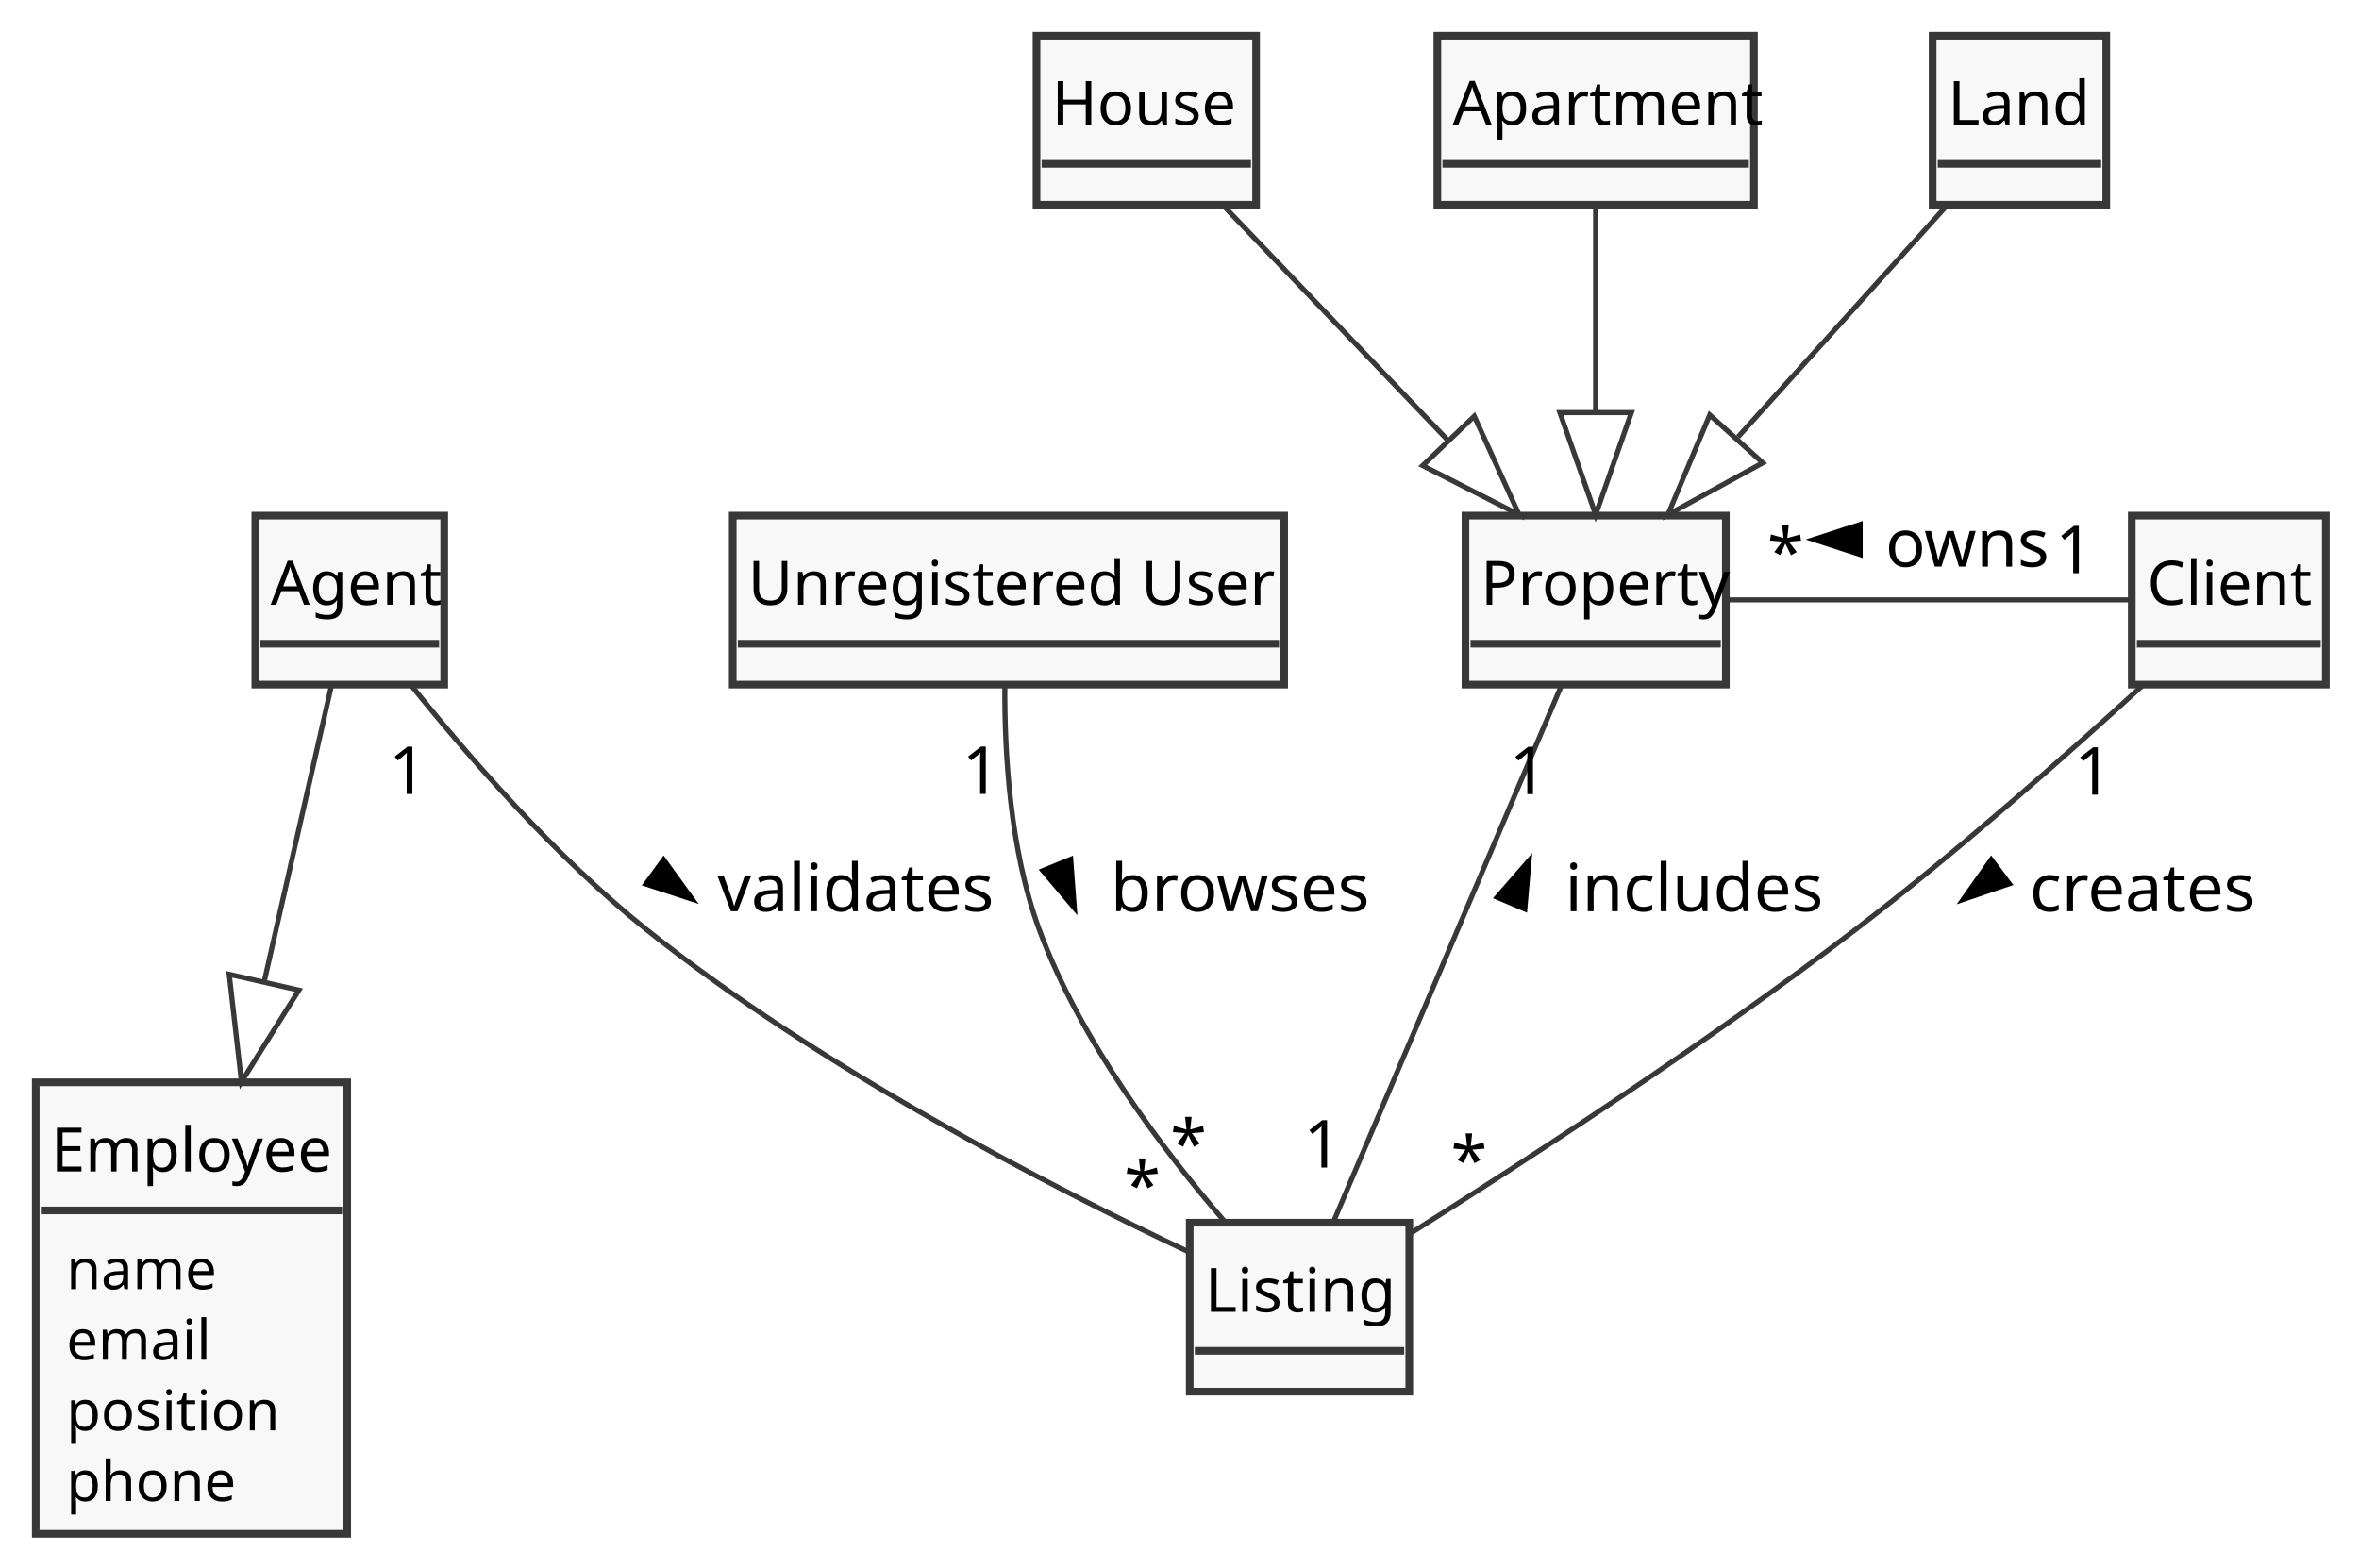
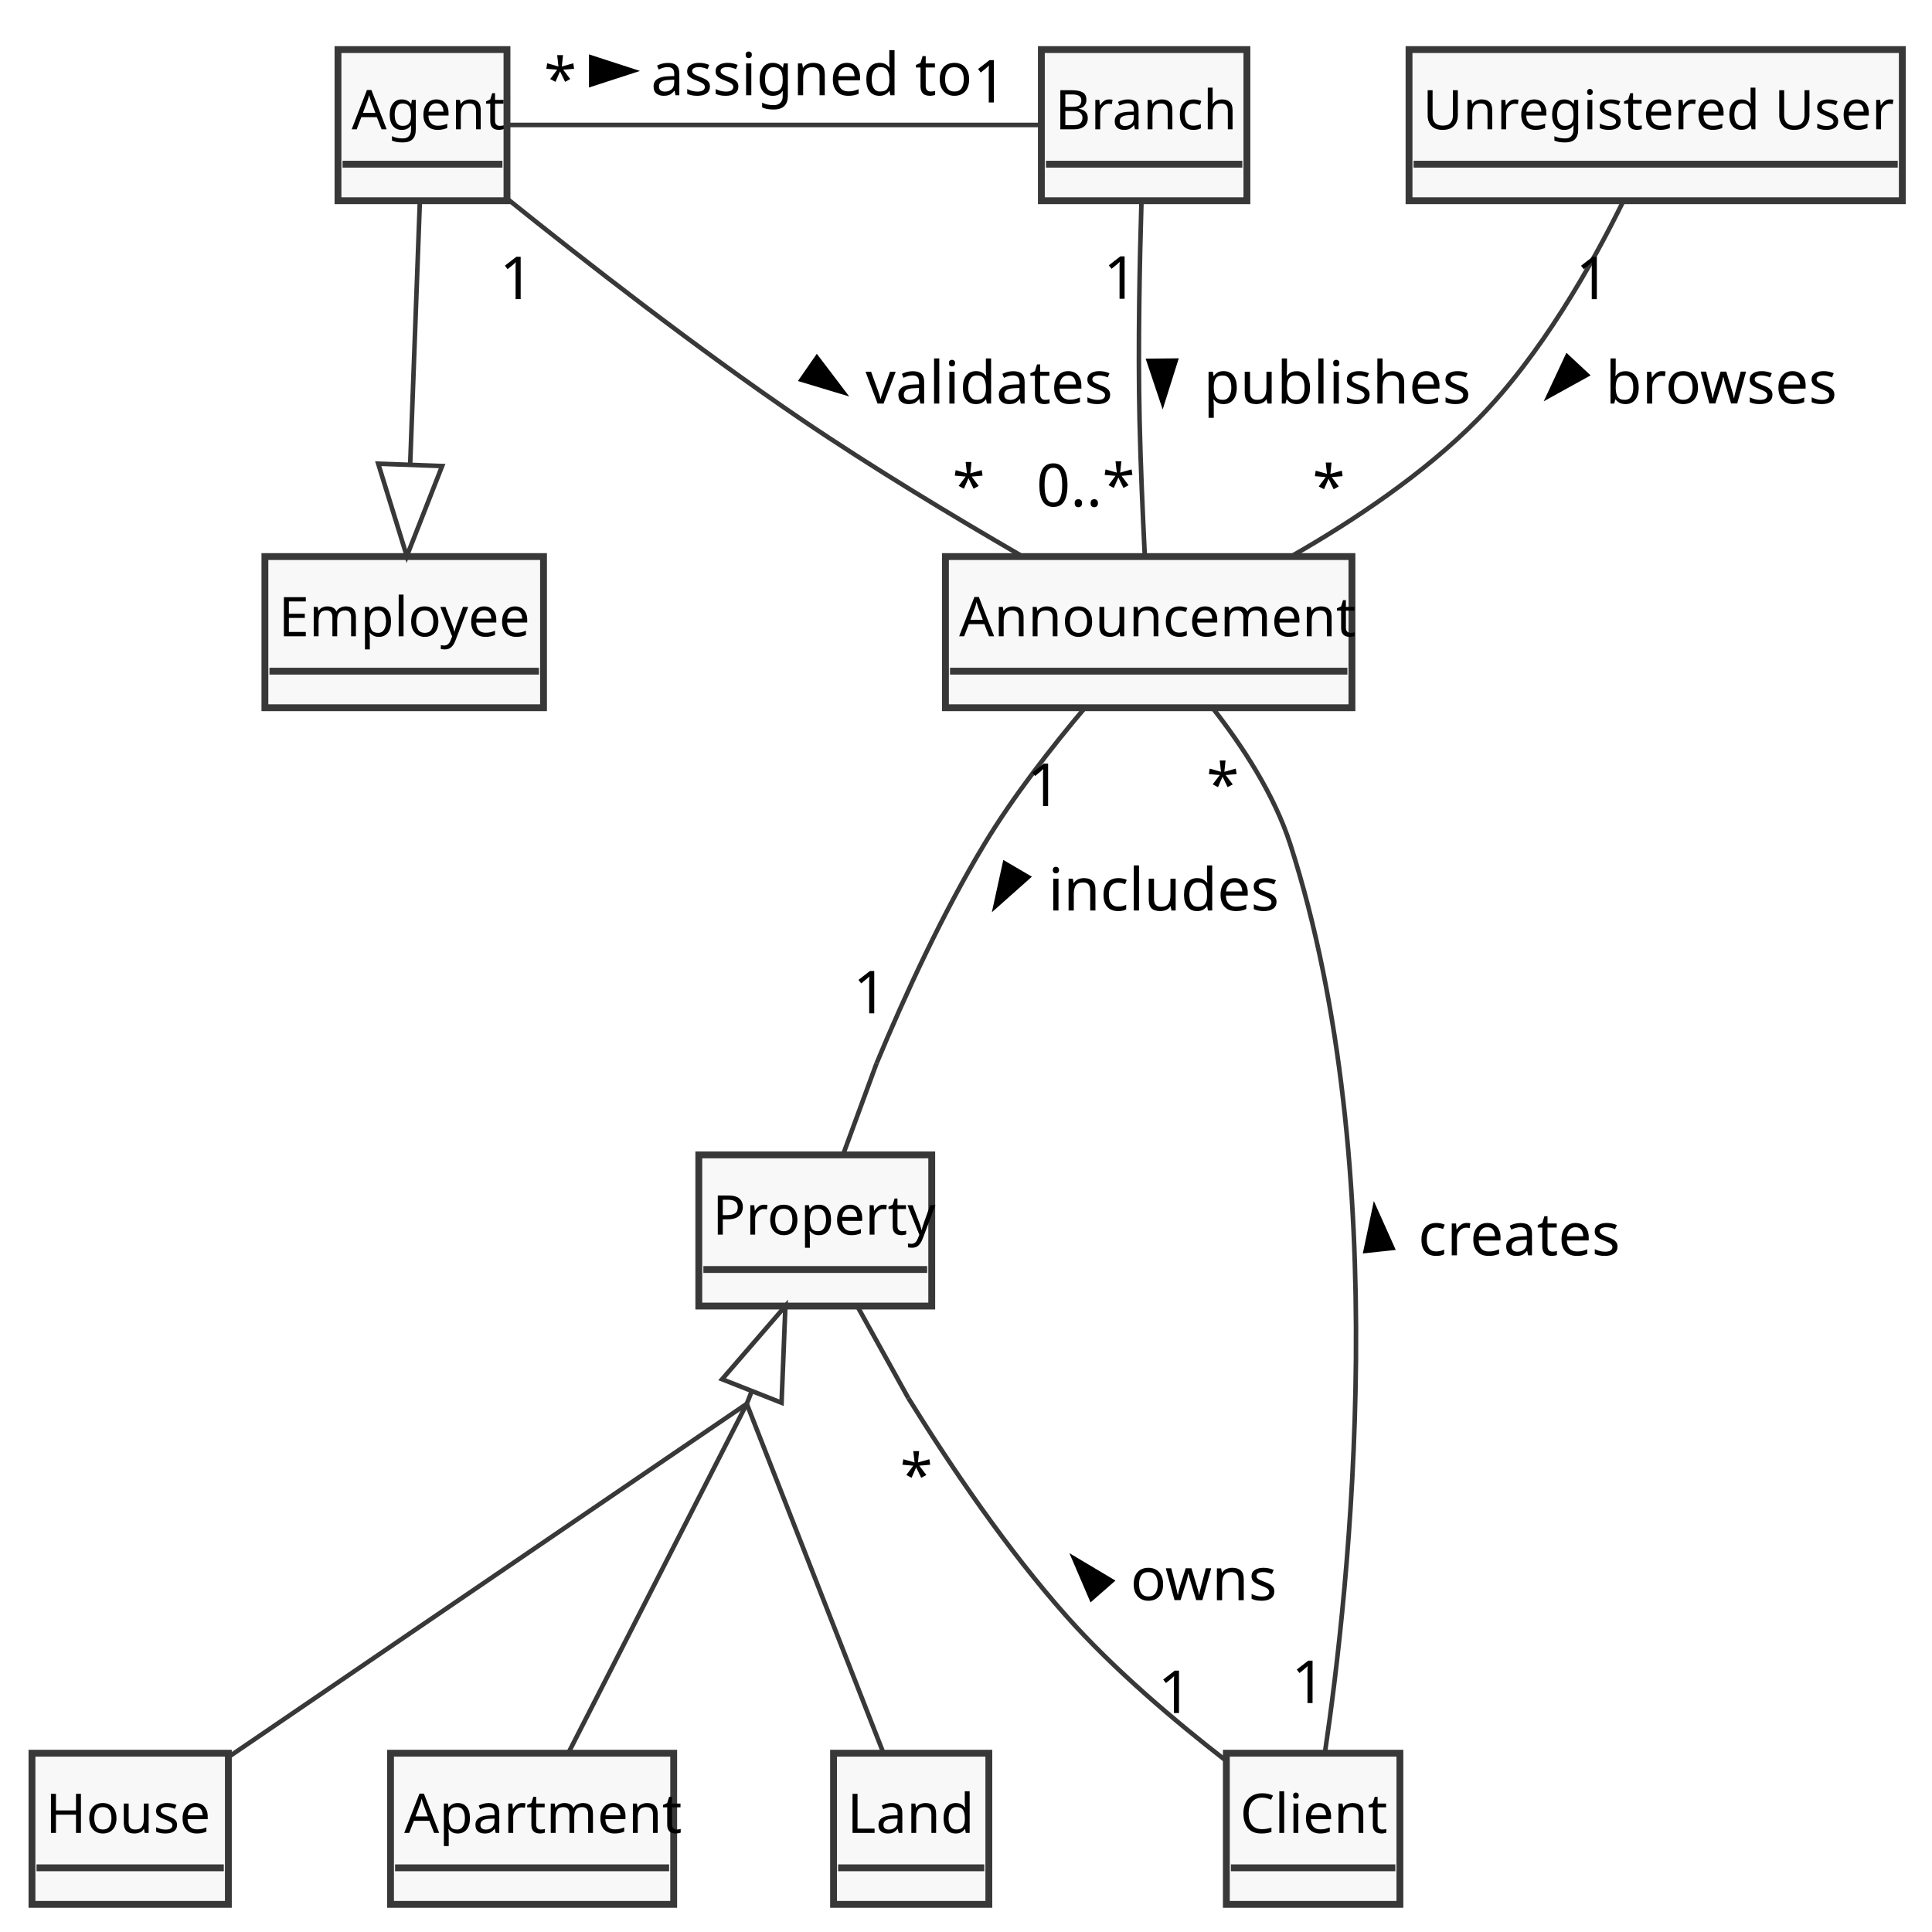
- <svg xmlns="http://www.w3.org/2000/svg" contentScriptType="application/ecmascript" contentStyleType="text/css" height="307px" preserveAspectRatio="none" style="width:462px;height:307px;background:#FFFFFF;" version="1.1" viewBox="0 0 462 307" width="462px" zoomAndPan="magnify">
+ <svg xmlns="http://www.w3.org/2000/svg" contentScriptType="application/ecmascript" contentStyleType="text/css" height="423px" preserveAspectRatio="none" style="width:423px;height:423px;background:#FFFFFF;" version="1.1" viewBox="0 0 423 423" width="423px" zoomAndPan="magnify">
  <defs />
  <g>
-     <rect codeLine="19" fill="#F8F8F8" height="88.438" id="Employee" style="stroke:#383838;stroke-width:1.5;" width="61" x="7" y="212" />
-     <text fill="#000000" font-family="sans-serif" font-size="12" lengthAdjust="spacing" textLength="55" x="10" y="229.457">Employee</text>
-     <line style="stroke:#383838;stroke-width:1.5;" x1="8" x2="67" y1="237.094" y2="237.094" />
-     <text fill="#000000" font-family="sans-serif" font-size="11" lengthAdjust="spacing" textLength="26" x="13" y="252.513">name</text>
-     <text fill="#000000" font-family="sans-serif" font-size="11" lengthAdjust="spacing" textLength="24" x="13" y="266.349">email</text>
-     <text fill="#000000" font-family="sans-serif" font-size="11" lengthAdjust="spacing" textLength="37" x="13" y="280.185">position</text>
-     <text fill="#000000" font-family="sans-serif" font-size="11" lengthAdjust="spacing" textLength="30" x="13" y="294.021">phone</text>
-     <rect fill="#F8F8F8" height="33.094" id="House" style="stroke:#383838;stroke-width:1.5;" width="43" x="203" y="7" />
-     <text fill="#000000" font-family="sans-serif" font-size="12" lengthAdjust="spacing" textLength="37" x="206" y="24.457">House</text>
-     <line style="stroke:#383838;stroke-width:1.5;" x1="204" x2="245" y1="32.094" y2="32.094" />
-     <rect fill="#F8F8F8" height="33.094" id="Property" style="stroke:#383838;stroke-width:1.5;" width="51" x="287" y="101" />
-     <text fill="#000000" font-family="sans-serif" font-size="12" lengthAdjust="spacing" textLength="45" x="290" y="118.457">Property</text>
-     <line style="stroke:#383838;stroke-width:1.5;" x1="288" x2="337" y1="126.094" y2="126.094" />
-     <rect fill="#F8F8F8" height="33.094" id="Apartment" style="stroke:#383838;stroke-width:1.5;" width="62" x="281.5" y="7" />
-     <text fill="#000000" font-family="sans-serif" font-size="12" lengthAdjust="spacing" textLength="56" x="284.5" y="24.457">Apartment</text>
-     <line style="stroke:#383838;stroke-width:1.5;" x1="282.5" x2="342.5" y1="32.094" y2="32.094" />
-     <rect fill="#F8F8F8" height="33.094" id="Land" style="stroke:#383838;stroke-width:1.5;" width="34" x="378.5" y="7" />
-     <text fill="#000000" font-family="sans-serif" font-size="12" lengthAdjust="spacing" textLength="28" x="381.5" y="24.457">Land</text>
-     <line style="stroke:#383838;stroke-width:1.5;" x1="379.5" x2="411.5" y1="32.094" y2="32.094" />
-     <rect fill="#F8F8F8" height="33.094" id="Listing" style="stroke:#383838;stroke-width:1.5;" width="43" x="233" y="239.5" />
-     <text fill="#000000" font-family="sans-serif" font-size="12" lengthAdjust="spacing" textLength="37" x="236" y="256.957">Listing</text>
-     <line style="stroke:#383838;stroke-width:1.5;" x1="234" x2="275" y1="264.594" y2="264.594" />
-     <rect fill="#F8F8F8" height="33.094" id="Agent" style="stroke:#383838;stroke-width:1.5;" width="37" x="50" y="101" />
-     <text fill="#000000" font-family="sans-serif" font-size="12" lengthAdjust="spacing" textLength="31" x="53" y="118.457">Agent</text>
-     <line style="stroke:#383838;stroke-width:1.5;" x1="51" x2="86" y1="126.094" y2="126.094" />
-     <rect fill="#F8F8F8" height="33.094" id="Client" style="stroke:#383838;stroke-width:1.5;" width="38" x="417.5" y="101" />
-     <text fill="#000000" font-family="sans-serif" font-size="12" lengthAdjust="spacing" textLength="32" x="420.5" y="118.457">Client</text>
-     <line style="stroke:#383838;stroke-width:1.5;" x1="418.5" x2="454.5" y1="126.094" y2="126.094" />
-     <rect fill="#F8F8F8" height="33.094" id="Unregistered User" style="stroke:#383838;stroke-width:1.5;" width="108" x="143.5" y="101" />
-     <text fill="#000000" font-family="sans-serif" font-size="12" lengthAdjust="spacing" textLength="102" x="146.5" y="118.457">Unregistered User</text>
-     <line style="stroke:#383838;stroke-width:1.5;" x1="144.5" x2="250.5" y1="126.094" y2="126.094" />
-     <path codeLine="66" d="M239.43,40.11 C251.44,52.66 268.68,70.69 283.4,86.08 " fill="none" id="House-to-Property" style="stroke:#383838;stroke-width:1.0;" />
-     <polygon fill="none" points="288.73,81.53,297.5,100.82,278.62,91.2,288.73,81.53" style="stroke:#383838;stroke-width:1.0;" />
-     <path codeLine="67" d="M312.5,40.11 C312.5,51.21 312.5,66.59 312.5,80.64 " fill="none" id="Apartment-to-Property" style="stroke:#383838;stroke-width:1.0;" />
-     <polygon fill="none" points="319.5,80.82,312.5,100.82,305.5,80.82,319.5,80.82" style="stroke:#383838;stroke-width:1.0;" />
-     <path codeLine="68" d="M381.42,40.11 C370.21,52.53 354.17,70.31 340.39,85.59 " fill="none" id="Land-to-Property" style="stroke:#383838;stroke-width:1.0;" />
-     <polygon fill="none" points="345.24,90.66,326.65,100.82,334.85,81.28,345.24,90.66" style="stroke:#383838;stroke-width:1.0;" />
-     <path codeLine="69" d="M261.25,239.1 C272.45,212.76 294.72,160.35 305.85,134.16 " fill="none" id="Listing-Property" style="stroke:#383838;stroke-width:1.0;" />
-     <polygon fill="#000000" points="299.456,168.574,293.213,175.749,298.623,178.048,299.456,168.574" style="stroke:#000000;stroke-width:1.0;" />
-     <text fill="#000000" font-family="sans-serif" font-size="13" lengthAdjust="spacing" textLength="48" x="306.5" y="178.495">includes</text>
-     <text fill="#000000" font-family="sans-serif" font-size="13" lengthAdjust="spacing" textLength="7" x="255.286" y="228.699">1</text>
-     <text fill="#000000" font-family="sans-serif" font-size="13" lengthAdjust="spacing" textLength="7" x="295.615" y="155.557">1</text>
-     <path codeLine="71" d="M64.94,134.16 C61.69,148.51 56.64,170.73 51.76,192.22 " fill="none" id="Agent-to-Employee" style="stroke:#383838;stroke-width:1.0;" />
-     <polygon fill="none" points="58.54,193.95,47.29,211.91,44.89,190.85,58.54,193.95" style="stroke:#383838;stroke-width:1.0;" />
-     <path codeLine="73" d="M80.45,134.14 C91.43,147.84 108.66,167.73 126.5,182 C160.67,209.32 206.3,232.71 232.84,245.24 " fill="none" id="Agent-Listing" style="stroke:#383838;stroke-width:1.0;" />
-     <polygon fill="#000000" points="135.54,176.121,129.963,168.418,126.5,173.168,135.54,176.121" style="stroke:#000000;stroke-width:1.0;" />
-     <text fill="#000000" font-family="sans-serif" font-size="13" lengthAdjust="spacing" textLength="50" x="140.5" y="178.495">validates</text>
-     <text fill="#000000" font-family="sans-serif" font-size="13" lengthAdjust="spacing" textLength="7" x="76.143" y="155.53">1</text>
-     <text fill="#000000" font-family="sans-serif" font-size="13" lengthAdjust="spacing" textLength="5" x="220.139" y="236.797">*</text>
-     <path codeLine="75" d="M338.19,117.5 C361.74,117.5 396.09,117.5 417.32,117.5 " fill="none" id="Property-Client" style="stroke:#383838;stroke-width:1.0;" />
-     <polygon fill="#000000" points="355.25,105.676,364.295,108.615,364.295,102.737,355.25,105.676" style="stroke:#000000;stroke-width:1.0;" />
-     <text fill="#000000" font-family="sans-serif" font-size="13" lengthAdjust="spacing" textLength="30" x="369.25" y="110.995">owns</text>
-     <text fill="#000000" font-family="sans-serif" font-size="13" lengthAdjust="spacing" textLength="5" x="346.118" y="112.781">*</text>
-     <text fill="#000000" font-family="sans-serif" font-size="13" lengthAdjust="spacing" textLength="7" x="402.524" y="112.289">1</text>
-     <path codeLine="77" d="M419.9,134.01 C405.42,147.27 383.65,166.59 363.5,182 C334.38,204.28 298.77,227.41 276.36,241.51 " fill="none" id="Client-Listing" style="stroke:#383838;stroke-width:1.0;" />
-     <polygon fill="#000000" points="384.498,176.173,393.5,173.103,389.976,168.399,384.498,176.173" style="stroke:#000000;stroke-width:1.0;" />
-     <text fill="#000000" font-family="sans-serif" font-size="13" lengthAdjust="spacing" textLength="43" x="397.5" y="178.495">creates</text>
-     <text fill="#000000" font-family="sans-serif" font-size="13" lengthAdjust="spacing" textLength="7" x="406.242" y="155.667">1</text>
-     <text fill="#000000" font-family="sans-serif" font-size="13" lengthAdjust="spacing" textLength="5" x="284.125" y="231.877">*</text>
-     <path codeLine="79" d="M196.79,134.13 C196.7,147.29 197.77,166.41 203.5,182 C211.55,203.91 227.85,225.37 239.86,239.29 " fill="none" id="Unregistered User-Listing" style="stroke:#383838;stroke-width:1.0;" />
-     <polygon fill="#000000" points="210.395,177.803,209.686,168.319,204.247,170.546,210.395,177.803" style="stroke:#000000;stroke-width:1.0;" />
-     <text fill="#000000" font-family="sans-serif" font-size="13" lengthAdjust="spacing" textLength="48" x="217.5" y="178.495">browses</text>
-     <text fill="#000000" font-family="sans-serif" font-size="13" lengthAdjust="spacing" textLength="7" x="188.448" y="155.517">1</text>
-     <text fill="#000000" font-family="sans-serif" font-size="13" lengthAdjust="spacing" textLength="5" x="229.182" y="228.643">*</text>
+     <rect codeLine="17" fill="#F8F8F8" height="33.094" id="Branch" style="stroke:#383838;stroke-width:1.5;" width="45" x="228" y="10.856" />
+     <text fill="#000000" font-family="sans-serif" font-size="12" lengthAdjust="spacing" textLength="39" x="231" y="28.314">Branch</text>
+     <line style="stroke:#383838;stroke-width:1.5;" x1="229" x2="272" y1="35.95" y2="35.95" />
+     <rect codeLine="21" fill="#F8F8F8" height="33.094" id="Employee" style="stroke:#383838;stroke-width:1.5;" width="61" x="58" y="121.856" />
+     <text fill="#000000" font-family="sans-serif" font-size="12" lengthAdjust="spacing" textLength="55" x="61" y="139.314">Employee</text>
+     <line style="stroke:#383838;stroke-width:1.5;" x1="59" x2="118" y1="146.95" y2="146.95" />
+     <rect fill="#F8F8F8" height="33.094" id="Property" style="stroke:#383838;stroke-width:1.5;" width="51" x="153" y="252.856" />
+     <text fill="#000000" font-family="sans-serif" font-size="12" lengthAdjust="spacing" textLength="45" x="156" y="270.313">Property</text>
+     <line style="stroke:#383838;stroke-width:1.5;" x1="154" x2="203" y1="277.95" y2="277.95" />
+     <polygon fill="none" points="171.96,285.95,171.119,307.123,158.099,301.977" style="stroke:#383838;stroke-width:1.0;" />
+     <line style="stroke:#383838;stroke-width:1.0;" x1="164.609" x2="163.5" y1="304.55" y2="307.356" />
+     <line style="stroke:#383838;stroke-width:1.0;" x1="184.568" x2="191.91" y1="252.856" y2="232.836" />
+     <line style="stroke:#383838;stroke-width:1.0;" x1="187.686" x2="198.87" y1="285.95" y2="306.096" />
+     <rect fill="#F8F8F8" height="33.094" id="House" style="stroke:#383838;stroke-width:1.5;" width="43" x="7" y="383.856" />
+     <text fill="#000000" font-family="sans-serif" font-size="12" lengthAdjust="spacing" textLength="37" x="10" y="401.313">House</text>
+     <line style="stroke:#383838;stroke-width:1.5;" x1="8" x2="49" y1="408.95" y2="408.95" />
+     <rect fill="#F8F8F8" height="33.094" id="Apartment" style="stroke:#383838;stroke-width:1.5;" width="62" x="85.5" y="383.856" />
+     <text fill="#000000" font-family="sans-serif" font-size="12" lengthAdjust="spacing" textLength="56" x="88.5" y="401.313">Apartment</text>
+     <line style="stroke:#383838;stroke-width:1.5;" x1="86.5" x2="146.5" y1="408.95" y2="408.95" />
+     <rect fill="#F8F8F8" height="33.094" id="Land" style="stroke:#383838;stroke-width:1.5;" width="34" x="182.5" y="383.856" />
+     <text fill="#000000" font-family="sans-serif" font-size="12" lengthAdjust="spacing" textLength="28" x="185.5" y="401.313">Land</text>
+     <line style="stroke:#383838;stroke-width:1.5;" x1="183.5" x2="215.5" y1="408.95" y2="408.95" />
+     <rect fill="#F8F8F8" height="33.094" id="Announcement" style="stroke:#383838;stroke-width:1.5;" width="89" x="207" y="121.856" />
+     <text fill="#000000" font-family="sans-serif" font-size="12" lengthAdjust="spacing" textLength="83" x="210" y="139.314">Announcement</text>
+     <line style="stroke:#383838;stroke-width:1.5;" x1="208" x2="295" y1="146.95" y2="146.95" />
+     <rect fill="#F8F8F8" height="33.094" id="Agent" style="stroke:#383838;stroke-width:1.5;" width="37" x="74" y="10.856" />
+     <text fill="#000000" font-family="sans-serif" font-size="12" lengthAdjust="spacing" textLength="31" x="77" y="28.314">Agent</text>
+     <line style="stroke:#383838;stroke-width:1.5;" x1="75" x2="110" y1="35.95" y2="35.95" />
+     <rect fill="#F8F8F8" height="33.094" id="Client" style="stroke:#383838;stroke-width:1.5;" width="38" x="268.5" y="383.856" />
+     <text fill="#000000" font-family="sans-serif" font-size="12" lengthAdjust="spacing" textLength="32" x="271.5" y="401.313">Client</text>
+     <line style="stroke:#383838;stroke-width:1.5;" x1="269.5" x2="305.5" y1="408.95" y2="408.95" />
+     <rect fill="#F8F8F8" height="33.094" id="Unregistered User" style="stroke:#383838;stroke-width:1.5;" width="108" x="308.5" y="10.856" />
+     <text fill="#000000" font-family="sans-serif" font-size="12" lengthAdjust="spacing" textLength="102" x="311.5" y="28.314">Unregistered User</text>
+     <line style="stroke:#383838;stroke-width:1.5;" x1="309.5" x2="415.5" y1="35.95" y2="35.95" />
+     <path codeLine="73" d="M163.5,307.356 C163.5,307.356 88.35,358.566 50.19,384.576 " fill="none" id="Property-backto-House" style="stroke:#383838;stroke-width:1.0;" />
+     <path codeLine="74" d="M163.5,307.356 C163.5,307.356 137.88,357.506 124.47,383.746 " fill="none" id="Property-backto-Apartment" style="stroke:#383838;stroke-width:1.0;" />
+     <path codeLine="75" d="M163.5,307.356 C163.5,307.356 183.12,357.506 193.39,383.746 " fill="none" id="Property-backto-Land" style="stroke:#383838;stroke-width:1.0;" />
+     <path codeLine="78" d="M237.46,155.056 C230.33,163.506 221.85,174.336 215.5,184.856 C206.4,199.926 198.24,217.626 191.91,232.836 " fill="none" id="Announcement-Property" style="stroke:#383838;stroke-width:1.0;" />
+     <polygon fill="#000000" points="217.973,198.347,225.08,192.027,220.008,189.056,217.973,198.347" style="stroke:#000000;stroke-width:1.0;" />
+     <text fill="#000000" font-family="sans-serif" font-size="13" lengthAdjust="spacing" textLength="48" x="229.5" y="199.352">includes</text>
+     <text fill="#000000" font-family="sans-serif" font-size="13" lengthAdjust="spacing" textLength="7" x="224.869" y="176.466">1</text>
+     <text fill="#000000" font-family="sans-serif" font-size="13" lengthAdjust="spacing" textLength="7" x="186.799" y="221.869">1</text>
+     <path codeLine="80" d="M249.92,44.016 C249.53,56.866 249.14,75.546 249.5,91.856 C249.72,101.816 250.21,112.996 250.65,121.776 " fill="none" id="Branch-Announcement" style="stroke:#383838;stroke-width:1.0;" />
+     <polygon fill="#000000" points="254.547,88.032,257.401,78.96,251.523,79.015,254.547,88.032" style="stroke:#000000;stroke-width:1.0;" />
+     <text fill="#000000" font-family="sans-serif" font-size="13" lengthAdjust="spacing" textLength="55" x="263.5" y="88.352">publishes</text>
+     <text fill="#000000" font-family="sans-serif" font-size="13" lengthAdjust="spacing" textLength="7" x="241.619" y="65.413">1</text>
+     <text fill="#000000" font-family="sans-serif" font-size="13" lengthAdjust="spacing" textLength="20" x="226.92" y="110.867">0..*</text>
+     <path codeLine="82" d="M111.25,27.356 C140.43,27.356 196.62,27.356 227.96,27.356 " fill="none" id="Agent-Branch" style="stroke:#383838;stroke-width:1.0;" />
+     <polygon fill="#000000" points="138.5,15.532,129.455,12.593,129.455,18.471,138.5,15.532" style="stroke:#000000;stroke-width:1.0;" />
+     <text fill="#000000" font-family="sans-serif" font-size="13" lengthAdjust="spacing" textLength="67" x="142.5" y="20.852">assigned to</text>
+     <text fill="#000000" font-family="sans-serif" font-size="13" lengthAdjust="spacing" textLength="5" x="119.086" y="21.949">*</text>
+     <text fill="#000000" font-family="sans-serif" font-size="13" lengthAdjust="spacing" textLength="7" x="212.985" y="22.441">1</text>
+     <path codeLine="83" d="M91.93,43.976 C91.38,58.946 90.53,82.096 89.81,101.596 " fill="none" id="Agent-to-Employee" style="stroke:#383838;stroke-width:1.0;" />
+     <polygon fill="none" points="96.8,102.036,89.07,121.766,82.81,101.526,96.8,102.036" style="stroke:#383838;stroke-width:1.0;" />
+     <path codeLine="85" d="M111.17,43.616 C127.7,56.886 152.68,76.366 175.5,91.856 C191.02,102.396 209.01,113.216 223.59,121.666 " fill="none" id="Agent-Announcement" style="stroke:#383838;stroke-width:1.0;" />
+     <polygon fill="#000000" points="184.607,85.884,178.853,78.311,175.501,83.139,184.607,85.884" style="stroke:#000000;stroke-width:1.0;" />
+     <text fill="#000000" font-family="sans-serif" font-size="13" lengthAdjust="spacing" textLength="50" x="189.5" y="88.352">validates</text>
+     <text fill="#000000" font-family="sans-serif" font-size="13" lengthAdjust="spacing" textLength="7" x="109.385" y="65.495">1</text>
+     <text fill="#000000" font-family="sans-serif" font-size="13" lengthAdjust="spacing" textLength="5" x="208.517" y="111.026">*</text>
+     <path codeLine="87" d="M198.87,306.096 C208.44,321.526 220.59,339.326 233.5,353.856 C243.92,365.586 257.42,376.956 268.32,385.406 " fill="none" id="Property-Client" style="stroke:#383838;stroke-width:1.0;" />
+     <polygon fill="#000000" points="235.206,341.271,238.954,350.012,243.376,346.139,235.206,341.271" style="stroke:#000000;stroke-width:1.0;" />
+     <text fill="#000000" font-family="sans-serif" font-size="13" lengthAdjust="spacing" textLength="30" x="247.5" y="350.352">owns</text>
+     <text fill="#000000" font-family="sans-serif" font-size="13" lengthAdjust="spacing" textLength="5" x="197.053" y="327.584">*</text>
+     <text fill="#000000" font-family="sans-serif" font-size="13" lengthAdjust="spacing" textLength="7" x="253.524" y="375.057">1</text>
+     <path codeLine="89" d="M290.08,383.776 C295.42,347.716 305.39,256.146 282.5,184.856 C278.99,173.936 271.96,163.256 265.48,154.986 " fill="none" id="Client-Announcement" style="stroke:#383838;stroke-width:1.0;" />
+     <polygon fill="#000000" points="300.966,264.561,299.01,273.868,304.854,273.24,300.966,264.561" style="stroke:#000000;stroke-width:1.0;" />
+     <text fill="#000000" font-family="sans-serif" font-size="13" lengthAdjust="spacing" textLength="43" x="310.5" y="274.852">creates</text>
+     <text fill="#000000" font-family="sans-serif" font-size="13" lengthAdjust="spacing" textLength="7" x="282.764" y="372.866">1</text>
+     <text fill="#000000" font-family="sans-serif" font-size="13" lengthAdjust="spacing" textLength="5" x="264.139" y="176.374">*</text>
+     <path codeLine="91" d="M355.39,44.086 C348.62,57.836 337.41,77.766 323.5,91.856 C311.76,103.746 296.36,114.006 282.81,121.756 " fill="none" id="Unregistered User-Announcement" style="stroke:#383838;stroke-width:1.0;" />
+     <polygon fill="#000000" points="339.086,86.685,347.409,82.083,343.115,78.07,339.086,86.685" style="stroke:#000000;stroke-width:1.0;" />
+     <text fill="#000000" font-family="sans-serif" font-size="13" lengthAdjust="spacing" textLength="48" x="351.5" y="88.352">browses</text>
+     <text fill="#000000" font-family="sans-serif" font-size="13" lengthAdjust="spacing" textLength="7" x="345.008" y="65.505">1</text>
+     <text fill="#000000" font-family="sans-serif" font-size="13" lengthAdjust="spacing" textLength="5" x="287.353" y="111.145">*</text>
  </g>
</svg>
